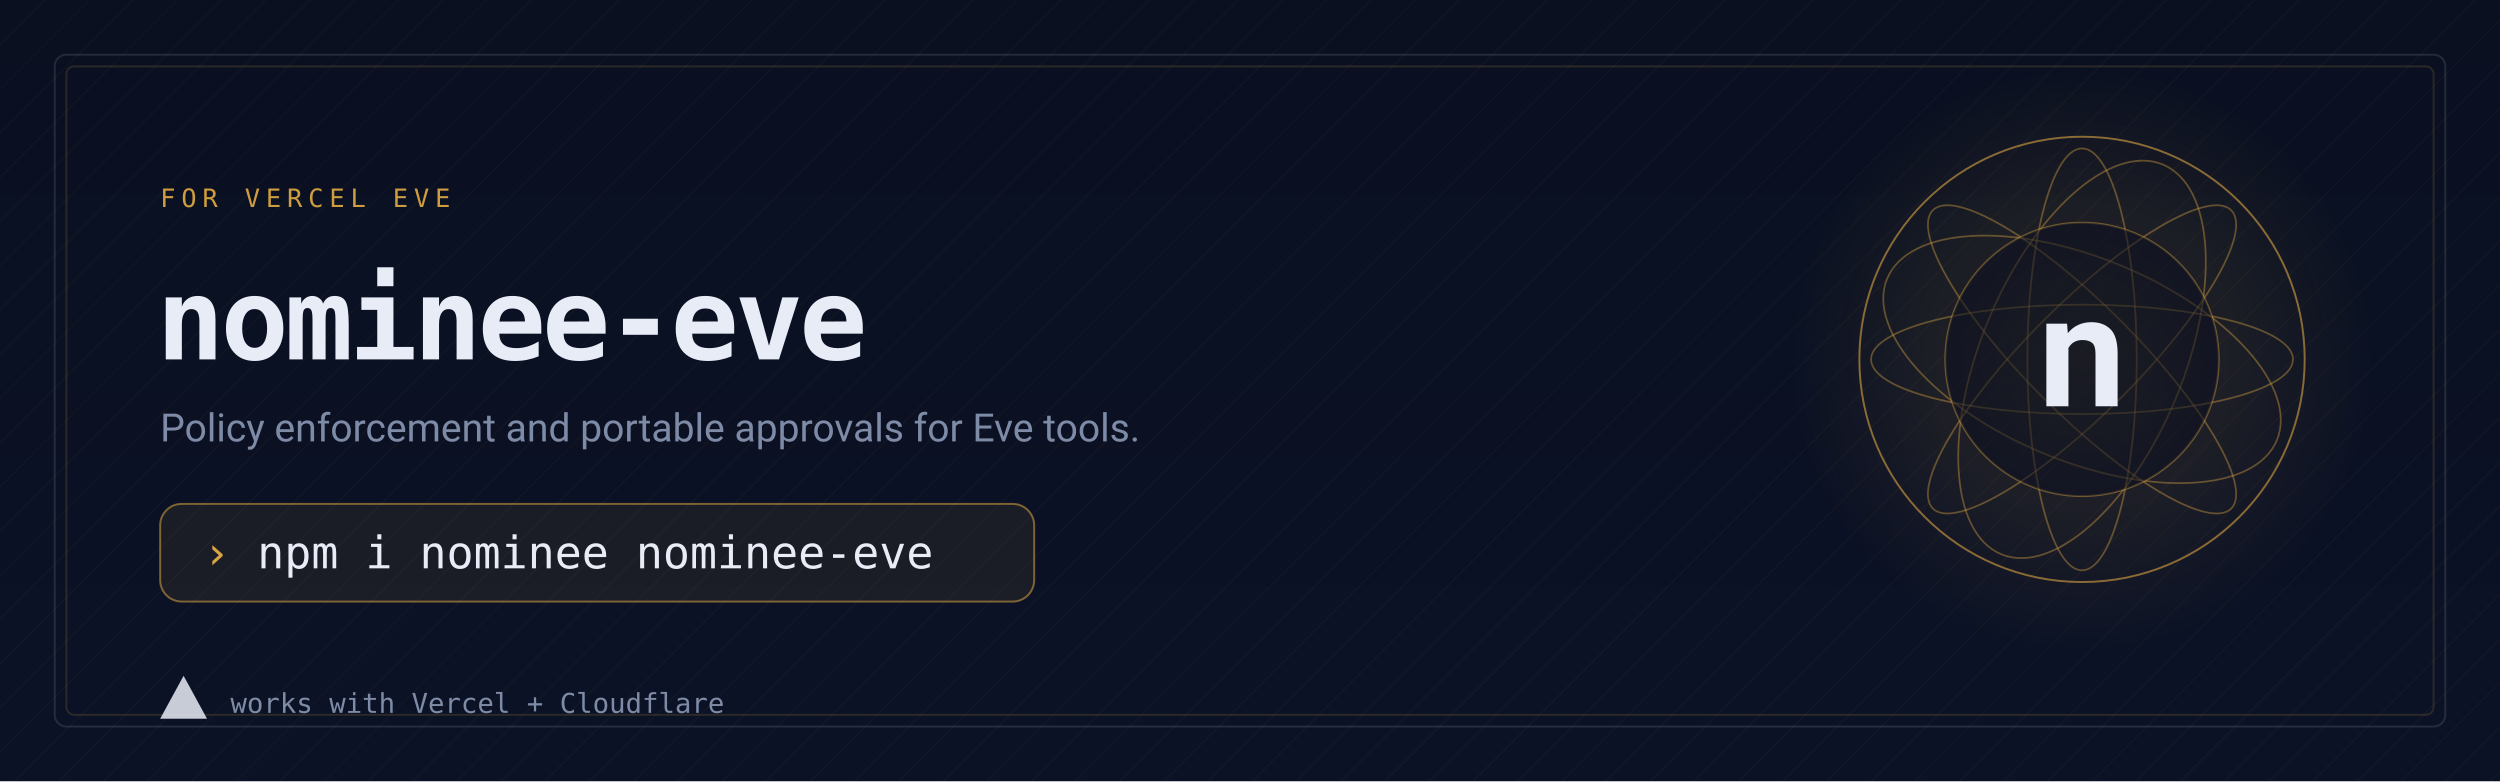
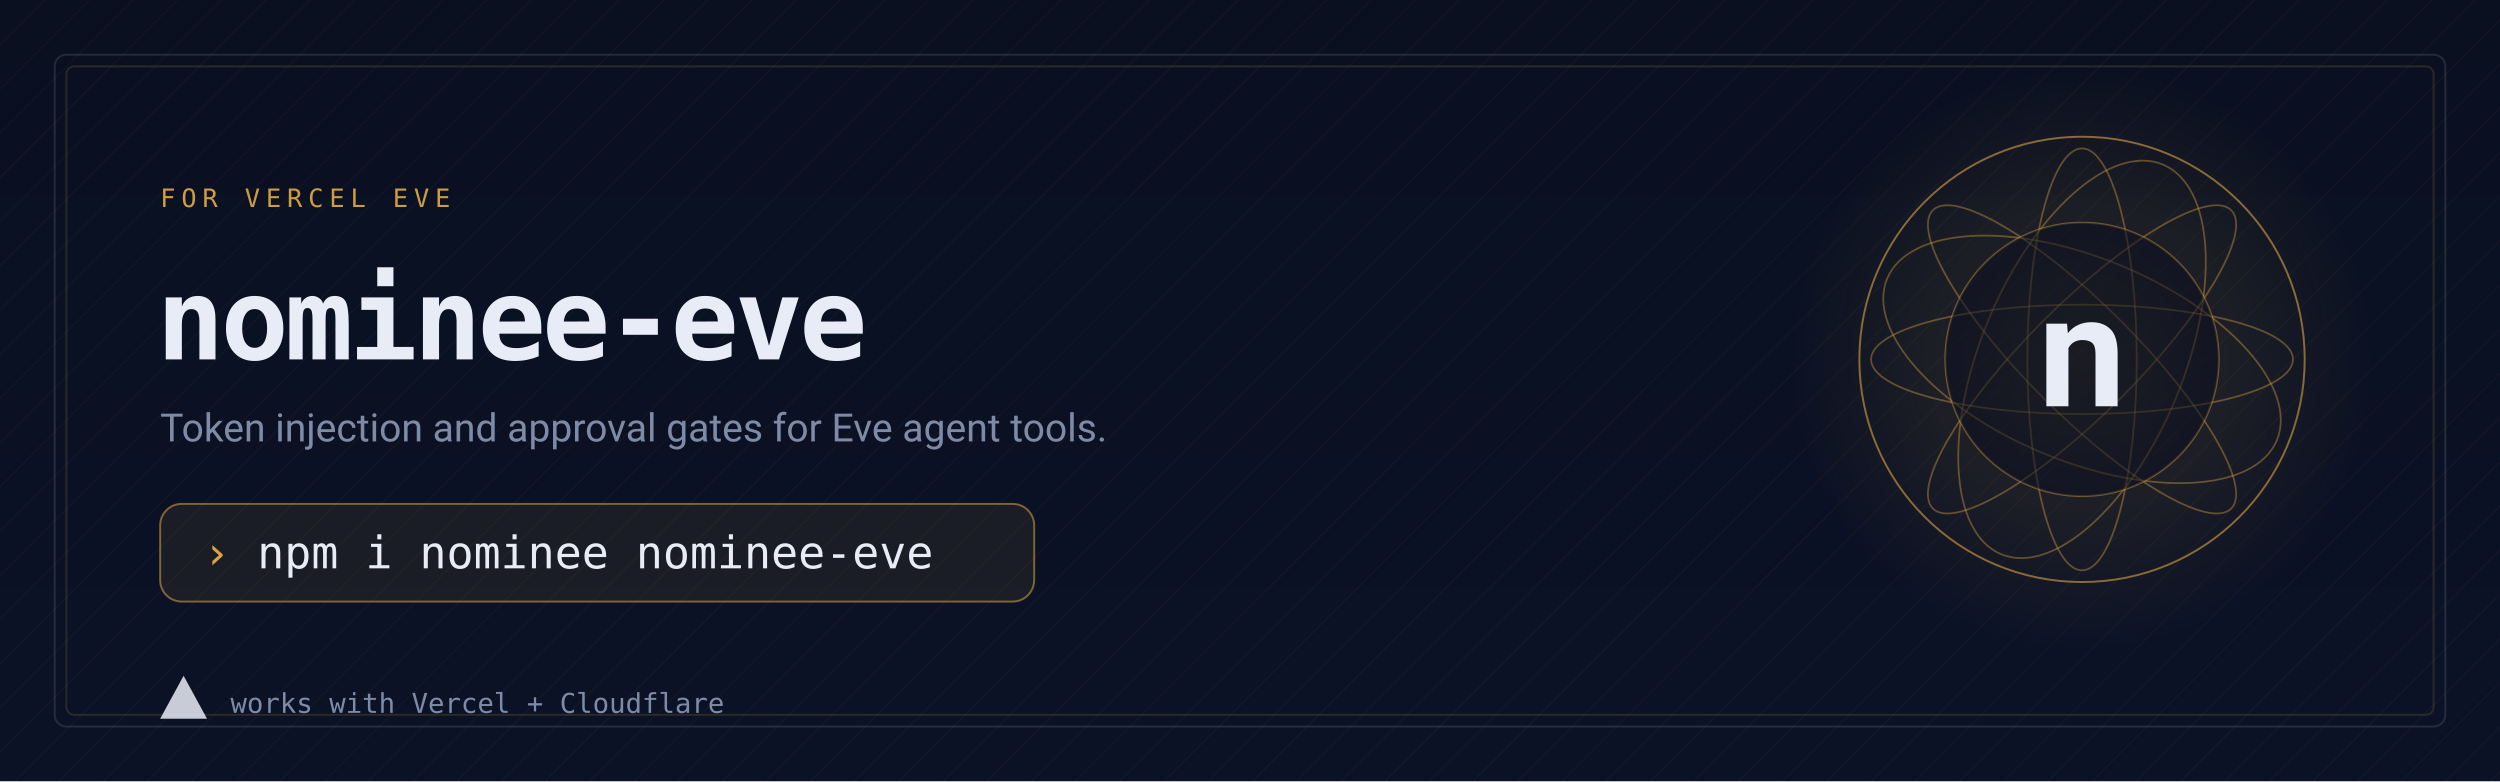
<svg xmlns="http://www.w3.org/2000/svg" width="1280" height="400" viewBox="0 0 1280 400" fill="none" role="img" aria-label="nominee-eve — FOR VERCEL EVE">
  <defs>
    <linearGradient id="bg" x1="0" y1="0" x2="0" y2="400" gradientUnits="userSpaceOnUse">
      <stop offset="0" stop-color="#0A1020" />
      <stop offset="1" stop-color="#0B1226" />
    </linearGradient>
    <radialGradient id="glow" cx="0.5" cy="0.5" r="0.5">
      <stop offset="0" stop-color="#D9A441" stop-opacity="0.18" />
      <stop offset="1" stop-color="#D9A441" stop-opacity="0" />
    </radialGradient>
    <pattern id="engrave" width="16" height="16" patternUnits="userSpaceOnUse" patternTransform="rotate(45)">
      <line x1="0" y1="0" x2="0" y2="16" stroke="#D9A441" stroke-opacity="0.045" stroke-width="1" />
    </pattern>
    <style>
      .sans { font-family: ui-sans-serif, system-ui, -apple-system, "Segoe UI", Roboto, Helvetica, Arial, sans-serif; }
      .mono { font-family: ui-monospace, "SF Mono", SFMono-Regular, Menlo, Consolas, monospace; }
    </style>
  </defs>
  <rect width="1280" height="400" fill="url(#bg)" />
  <rect width="1280" height="400" fill="url(#engrave)" />
  <rect x="28" y="28" width="1224" height="344" rx="6" fill="none" stroke="#E8ECF6" stroke-opacity="0.12" />
  <rect x="34" y="34" width="1212" height="332" rx="4" fill="none" stroke="#D9A441" stroke-opacity="0.16" />
  <g transform="translate(1066 184)">
    <circle r="150" fill="url(#glow)" />
    <g fill="none" stroke="#D9A441" stroke-opacity="0.4" stroke-width="0.9">
      <ellipse rx="108" ry="28" transform="rotate(0)" />
      <ellipse rx="108" ry="28" transform="rotate(45)" />
      <ellipse rx="108" ry="28" transform="rotate(90)" />
      <ellipse rx="108" ry="28" transform="rotate(135)" />
      <ellipse rx="108" ry="52" transform="rotate(22.5)" />
      <ellipse rx="108" ry="52" transform="rotate(112.5)" />
    </g>
    <circle r="114" fill="none" stroke="#D9A441" stroke-opacity="0.6" />
    <circle r="70" fill="none" stroke="#D9A441" stroke-opacity="0.45" />
    <circle r="70" fill="#0A1020" fill-opacity="0.55" />
    <text class="sans" x="0" y="24" text-anchor="middle" font-size="80" font-weight="600" fill="#E8ECF6" letter-spacing="-2">n</text>
  </g>
  <text class="mono" x="82" y="106" font-size="13" letter-spacing="3" fill="#D9A441" fill-opacity="0.95">FOR VERCEL EVE</text>
  <text class="mono" x="80" y="184" font-size="58" font-weight="600" letter-spacing="-2" fill="#E8ECF6">nominee-eve</text>
-   <text class="sans" x="82" y="226" font-size="20" fill="#7E8BA6">Policy enforcement and portable approvals for Eve tools.</text>
+   <text class="sans" x="82" y="226" font-size="20" fill="#7E8BA6">Token injection and approval gates for Eve agent tools.</text>
  <g transform="translate(82 258)">
    <rect width="447.5" height="50" rx="11" fill="#D9A441" fill-opacity="0.08" stroke="#D9A441" stroke-opacity="0.55" />
    <text class="mono" x="22" y="33" font-size="23" fill="#E8ECF6">
      <tspan fill="#D9A441">›</tspan>  npm i nominee nominee-eve</text>
  </g>
  <g transform="translate(82 352)">
    <path d="M0 16 L12 -6 L24 16 Z" fill="#E8ECF6" fill-opacity="0.85" />
    <text class="mono" x="36" y="13" font-size="14" fill="#7E8BA6">works with Vercel + Cloudflare</text>
  </g>
</svg>
